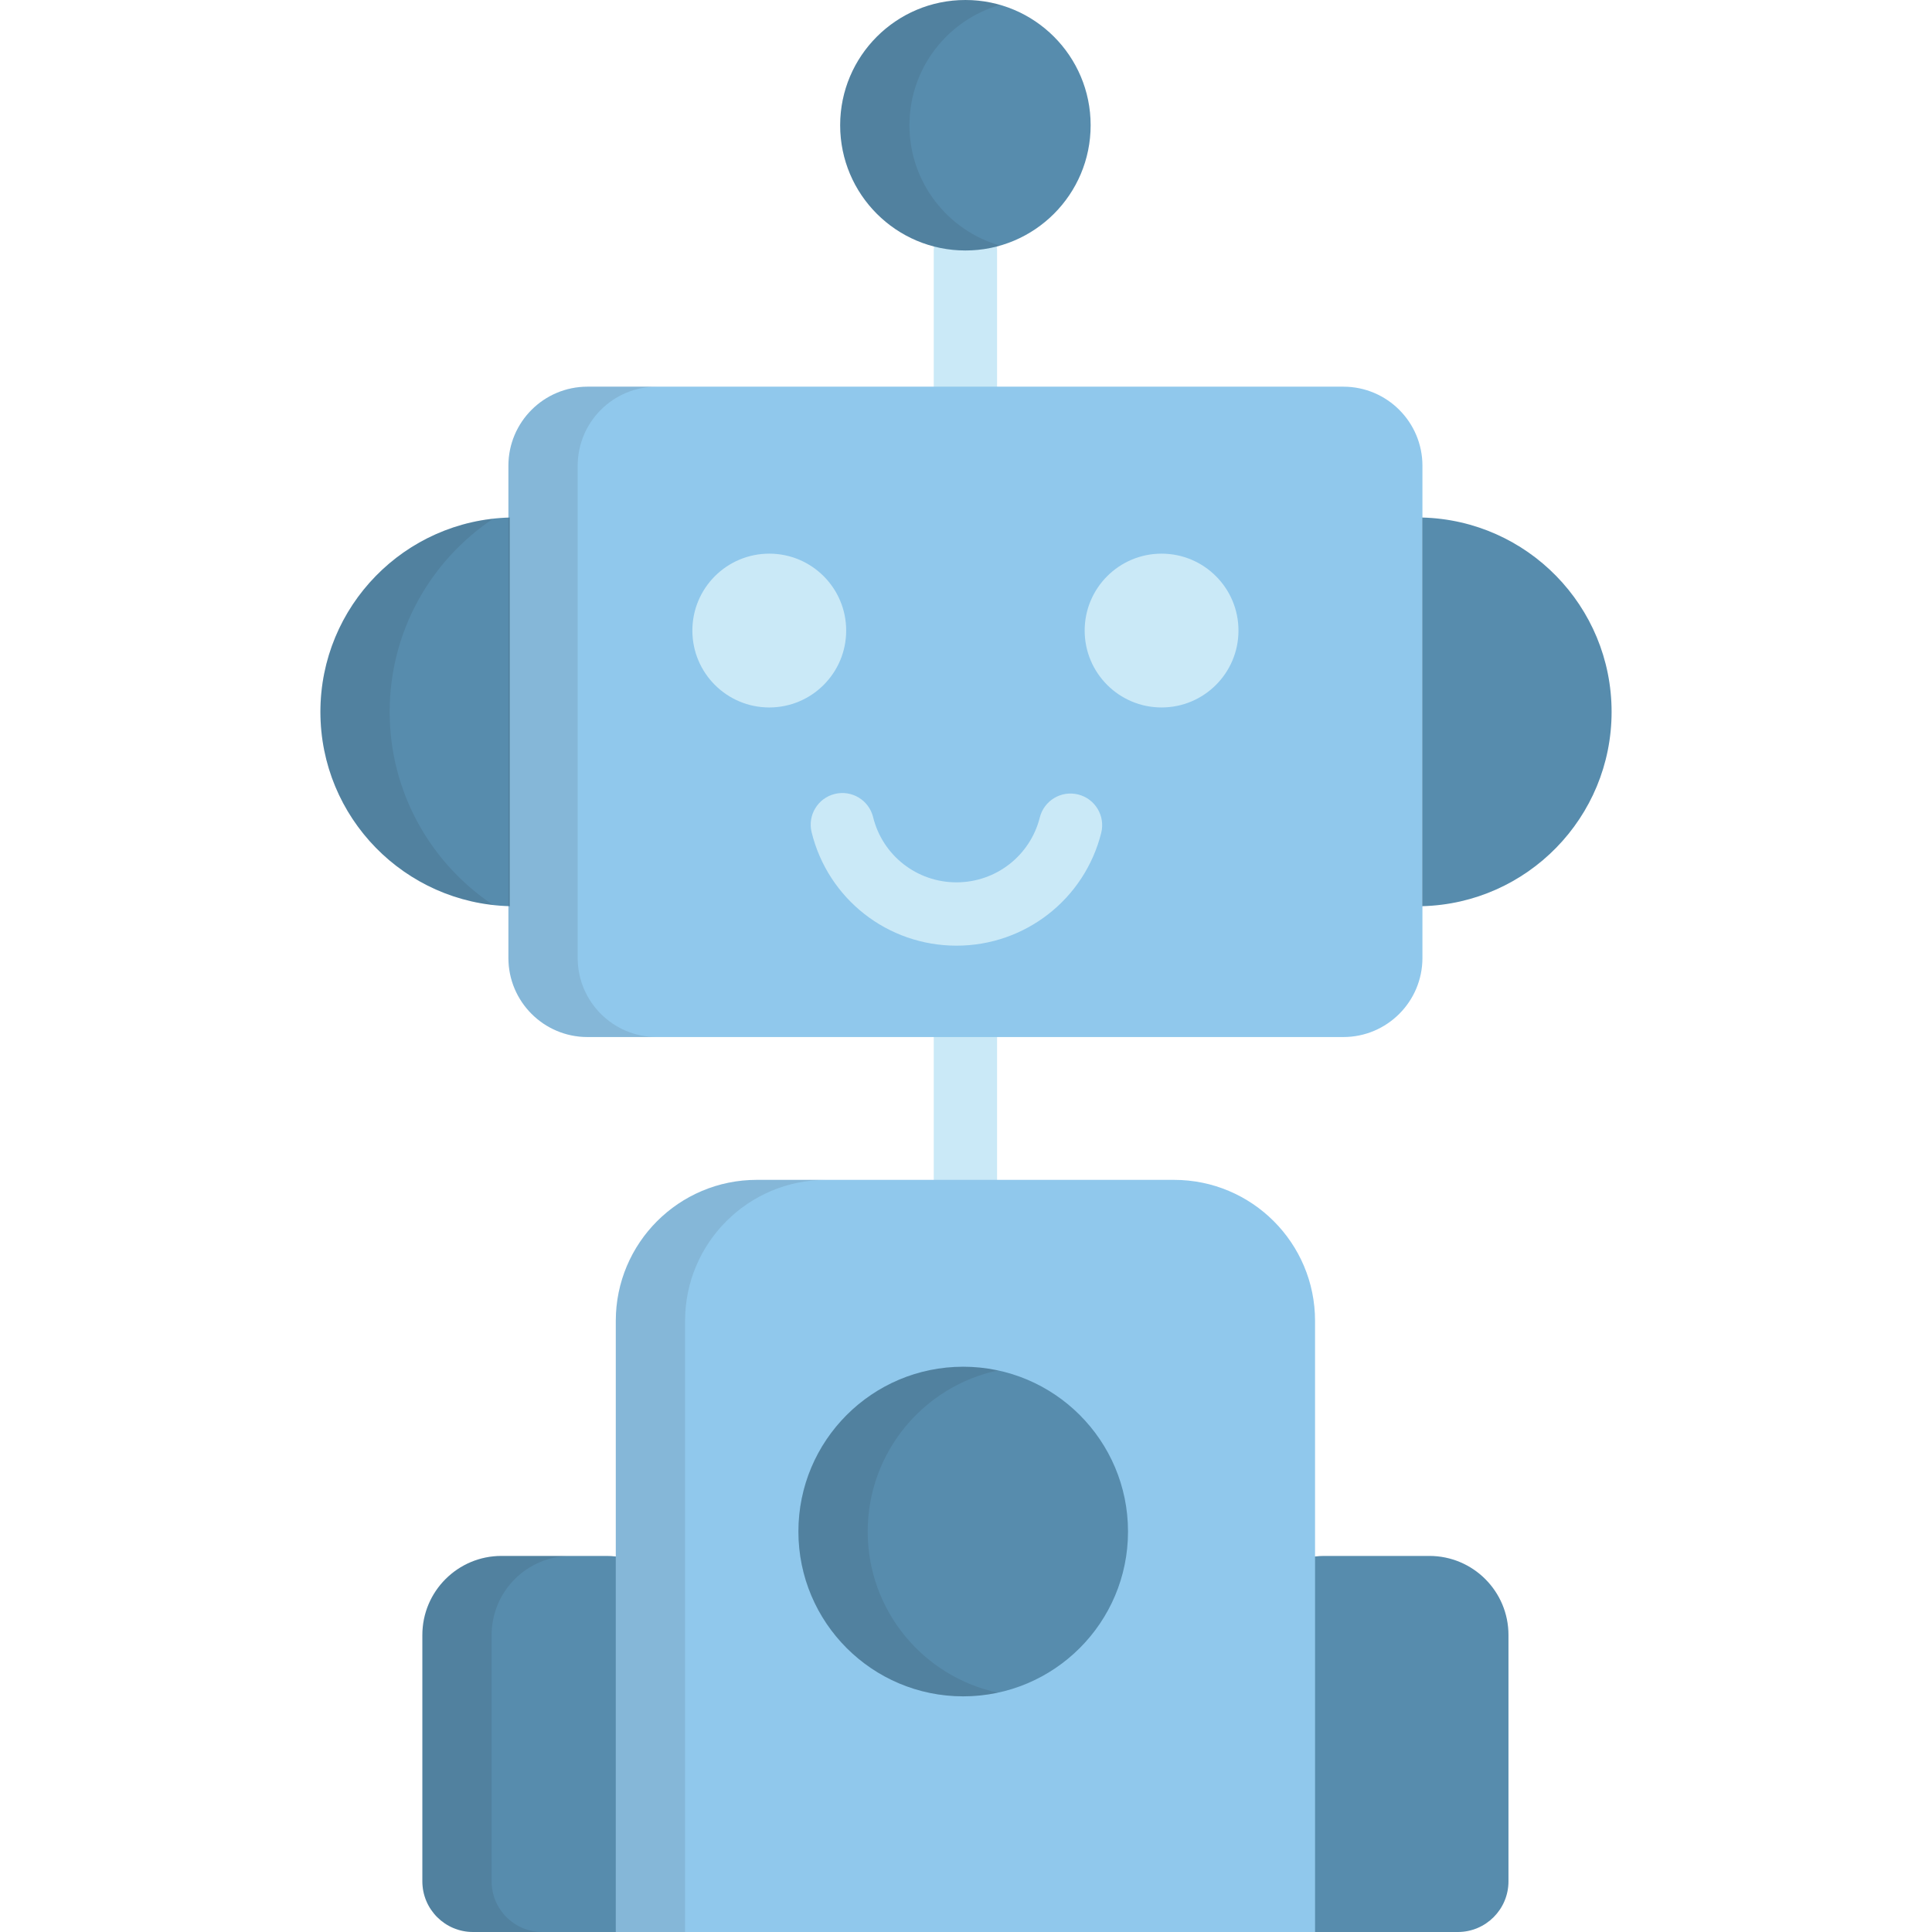
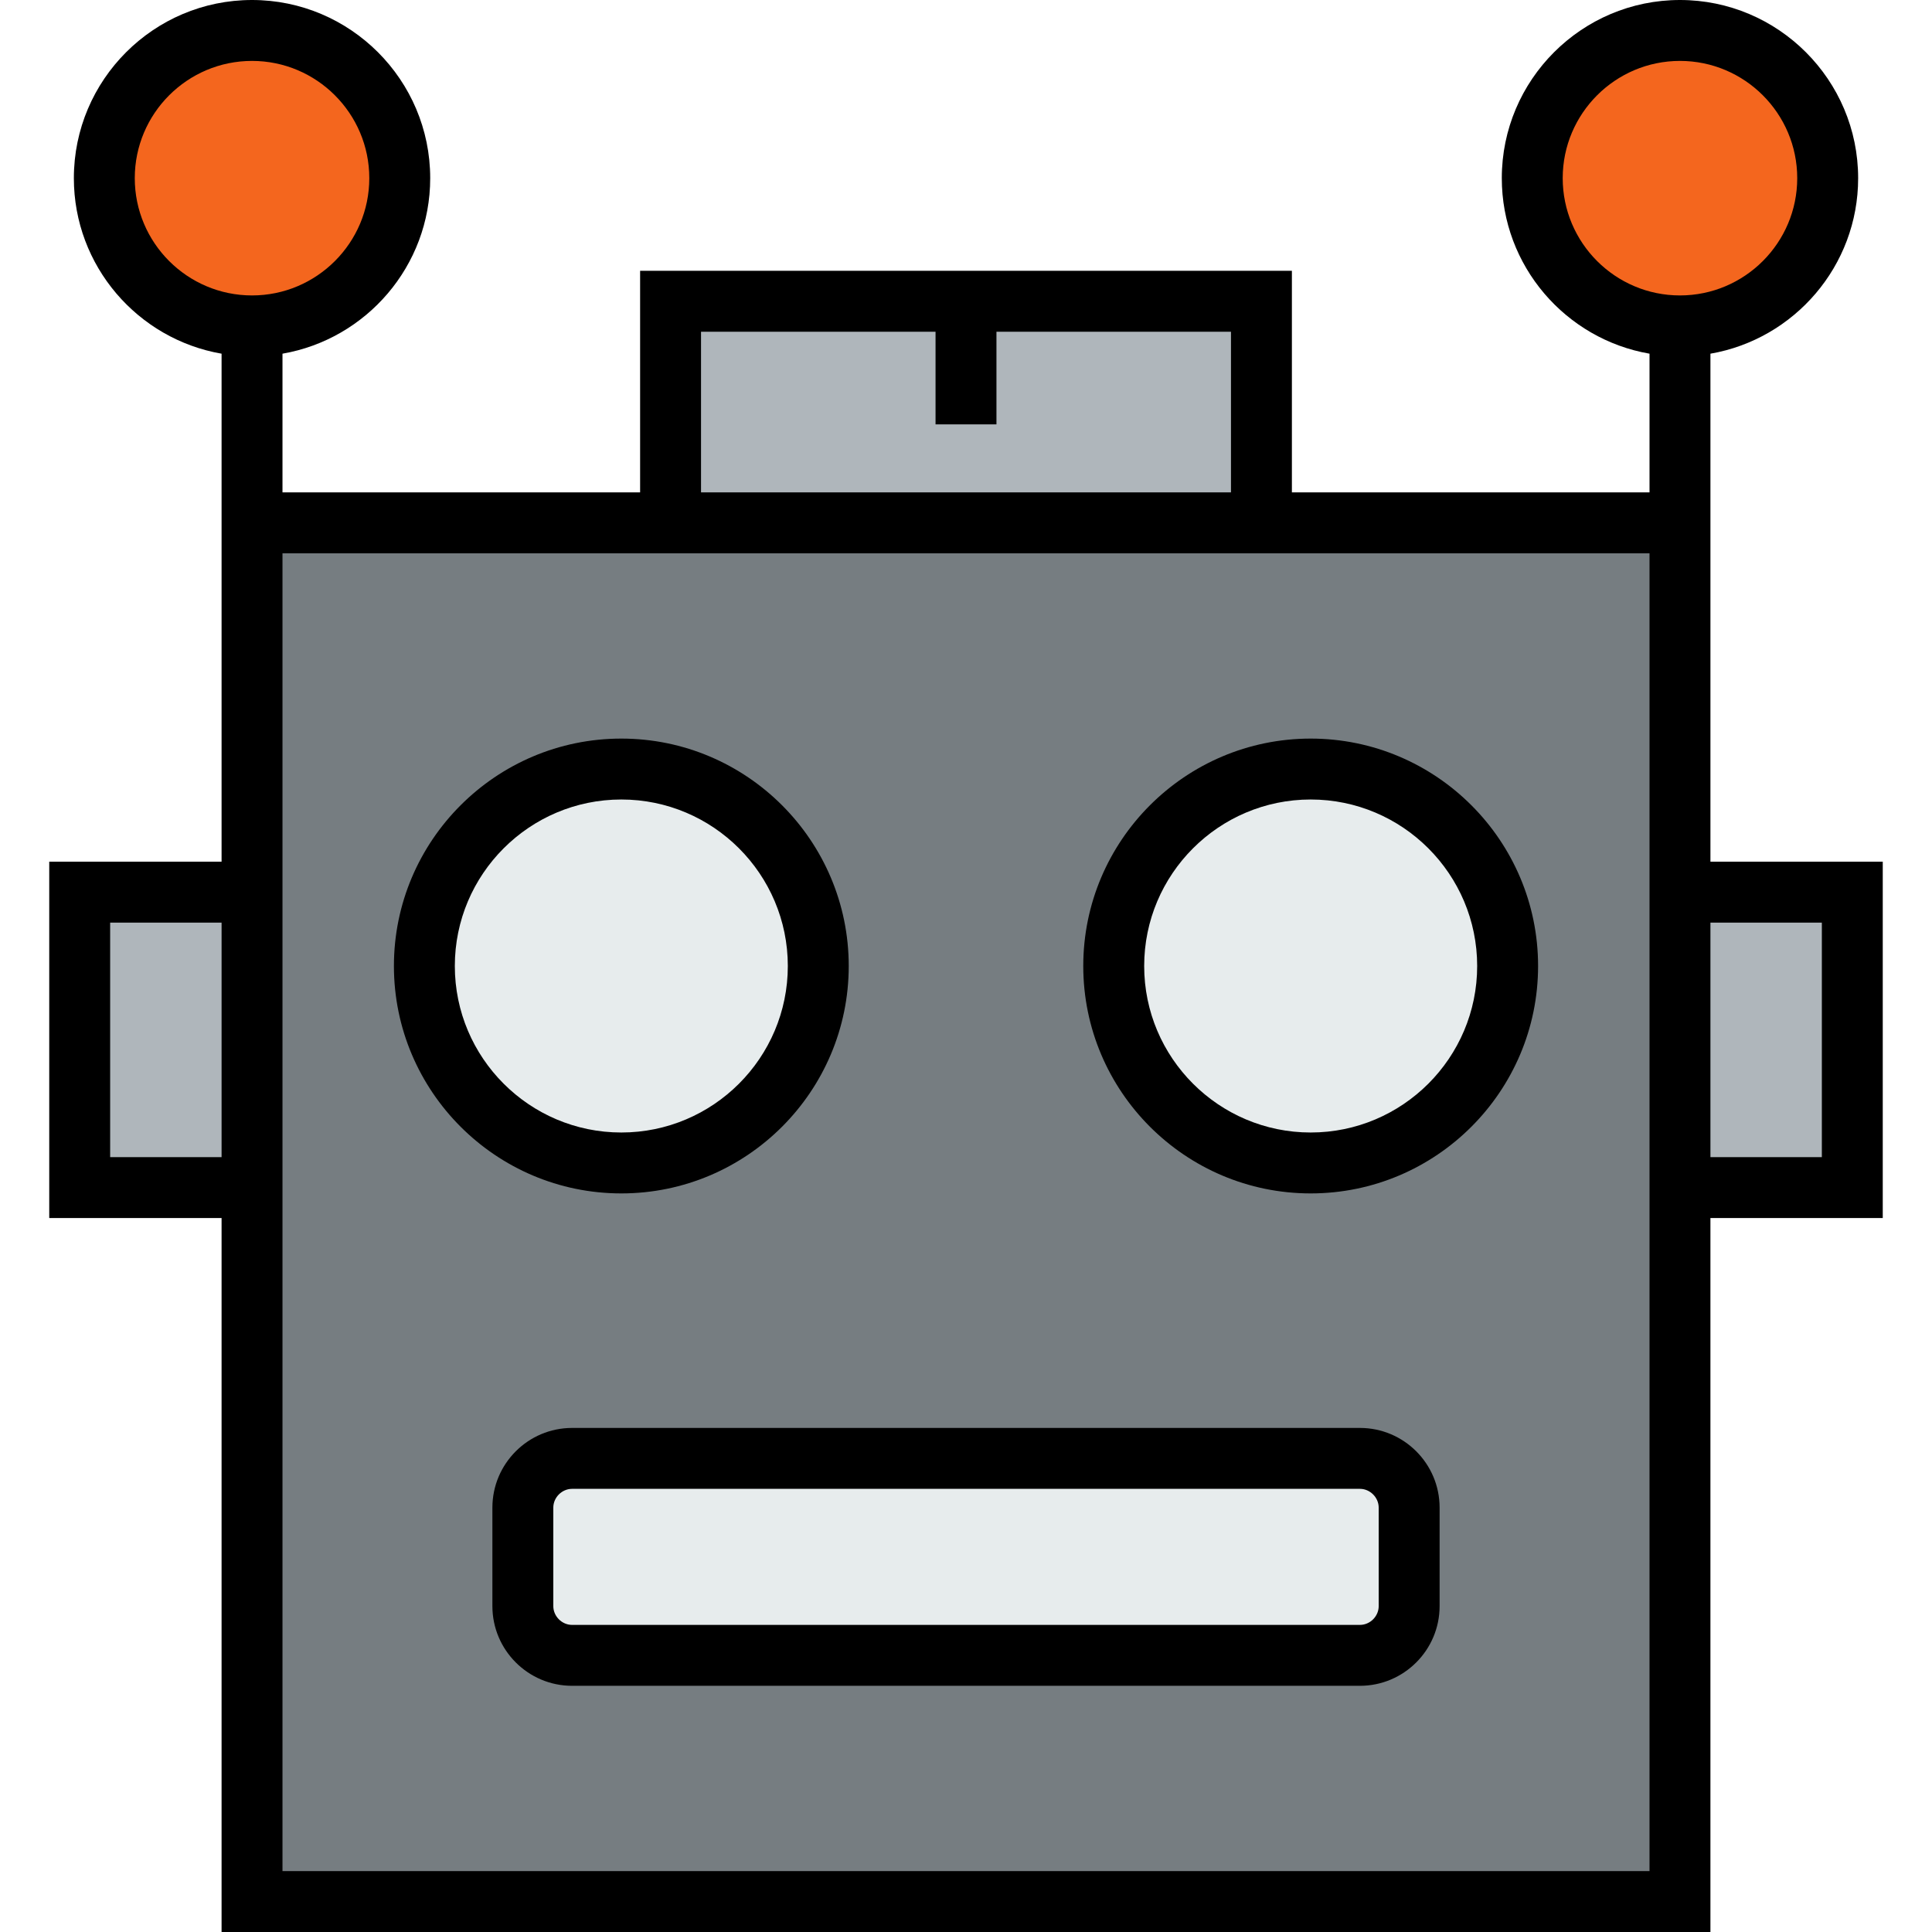
- <svg xmlns="http://www.w3.org/2000/svg" height="800px" width="800px" version="1.1" id="Layer_1" viewBox="0 0 512 512" xml:space="preserve">
+ <svg xmlns="http://www.w3.org/2000/svg" version="1.1" id="Layer_1" viewBox="0 0 475.764 475.764" xml:space="preserve">
  <g>
-     <path style="fill:#578CAD;" d="M378.797,412.338H350.92c-1.603,0-3.157,0.196-4.656,0.537V512h40.072   c7.415,0,13.425-6.011,13.425-13.425V433.3C399.761,421.723,390.374,412.338,378.797,412.338z" />
-     <path style="fill:#578CAD;" d="M160.77,412.338h-27.879c-11.572,0-20.955,9.379-20.96,20.951v65.285   c0,7.414,6.01,13.425,13.425,13.425h40.073v-99.125C163.928,412.534,162.373,412.338,160.77,412.338z" />
+     <g>
+       <path style="fill:#F4661E;" d="M62.064,7.5c20.128,0,36.376,16.248,36.376,36.376S82.192,80.252,62.064,80.252    S25.688,64.004,25.688,43.876C25.688,23.748,41.936,7.5,62.064,7.5z" />
+       <path style="fill:#F4661E;" d="M413.701,7.5c20.128,0,36.376,16.248,36.376,36.376s-16.248,36.376-36.376,36.376    s-36.376-16.248-36.376-36.376C377.324,23.748,393.572,7.5,413.701,7.5z" />
+       <rect x="165.13" y="74.19" style="fill:#AFB6BB;" width="145.505" height="54.564" />
+       <rect x="19.625" y="219.694" style="fill:#AFB6BB;" width="42.439" height="72.752" />
+       <rect x="413.701" y="219.694" style="fill:#AFB6BB;" width="42.439" height="72.752" />
+       <polygon style="fill:#767D81;" points="413.701,292.447 413.701,468.265 62.064,468.265 62.064,292.447 62.064,219.694     62.064,128.754 165.13,128.754 310.635,128.754 413.701,128.754 413.701,219.694   " />
+     </g>
+     <g>
+       <path style="fill:#E7ECED;" d="M347.011,371.262v24.251c0,6.669-5.456,12.125-12.125,12.125H140.879    c-6.669,0-12.125-5.456-12.125-12.125v-24.251c0-6.669,5.456-12.125,12.125-12.125h194.006    C341.555,359.136,347.011,364.593,347.011,371.262z" />
+       <path style="fill:#E7ECED;" d="M153.005,189.381c26.797,0,48.501,21.704,48.501,48.502c0,26.797-21.704,48.502-48.501,48.502    s-48.502-21.704-48.502-48.502C104.503,211.085,126.208,189.381,153.005,189.381z" />
+       <path style="fill:#E7ECED;" d="M322.76,189.381c26.797,0,48.501,21.704,48.501,48.502c0,26.797-21.704,48.502-48.501,48.502    s-48.502-21.704-48.502-48.502C274.259,211.085,295.963,189.381,322.76,189.381z" />
+     </g>
+     <g>
+       <path d="M463.639,212.194h-42.438V87.097c20.631-3.57,36.376-21.586,36.376-43.221C457.577,19.683,437.894,0,413.701,0    c-24.193,0-43.876,19.683-43.876,43.876c0,21.635,15.745,39.651,36.376,43.221v34.156h-88.066V66.689H157.63v54.564H69.564V87.097    c20.631-3.57,36.376-21.586,36.376-43.221C105.94,19.683,86.258,0,62.064,0S18.188,19.683,18.188,43.876    c0,21.635,15.745,39.651,36.376,43.221v125.097H12.125v87.752h42.439v175.818H421.2V299.946h42.438v-87.752H463.639z     M384.824,43.876C384.824,27.954,397.778,15,413.7,15s28.876,12.954,28.876,28.876S429.622,72.752,413.7,72.752    S384.824,59.798,384.824,43.876z M33.188,43.876C33.188,27.954,46.142,15,62.064,15S90.94,27.954,90.94,43.876    S77.987,72.752,62.064,72.752S33.188,59.798,33.188,43.876z M172.63,81.689h57.752v22.813h15V81.689h57.752v39.564H172.63V81.689z     M27.125,227.194h27.439v57.752H27.125V227.194z M406.201,460.765H69.564V136.254H406.2v324.511H406.201z M448.639,284.946    h-27.438v-57.752h27.438V284.946z" />
+       <path d="M209.006,237.883c0-30.88-25.122-56.002-56.001-56.002s-56.001,25.122-56.001,56.002    c0,30.879,25.122,56.001,56.001,56.001S209.006,268.762,209.006,237.883z M112.003,237.883c0-22.608,18.393-41.002,41.001-41.002    s41.001,18.394,41.001,41.002s-18.393,41.001-41.001,41.001S112.003,260.491,112.003,237.883z" />
+       <path d="M322.76,181.881c-30.879,0-56.001,25.122-56.001,56.002c0,30.879,25.122,56.001,56.001,56.001    c30.879,0,56.001-25.122,56.001-56.001C378.762,207.003,353.64,181.881,322.76,181.881z M322.76,278.884    c-22.608,0-41.001-18.393-41.001-41.001s18.393-41.002,41.001-41.002c22.608,0,41.001,18.394,41.001,41.002    S345.369,278.884,322.76,278.884z" />
+       <path d="M334.886,351.636H140.879c-10.821,0-19.625,8.804-19.625,19.626v24.251c0,10.821,8.804,19.625,19.625,19.625h194.006    c10.821,0,19.625-8.804,19.625-19.625v-24.251C354.511,360.439,345.707,351.636,334.886,351.636z M339.511,395.513    c0,2.507-2.118,4.625-4.625,4.625H140.879c-2.507,0-4.625-2.118-4.625-4.625v-24.251c0-2.508,2.118-4.626,4.625-4.626h194.006    c2.507,0,4.625,2.118,4.625,4.626L339.511,395.513L339.511,395.513z" />
+     </g>
  </g>
-   <path style="fill:#CAE9F7;" d="M255.846,327.261c-4.635,0-8.39-3.757-8.39-8.39V66.38c0-4.634,3.756-8.39,8.39-8.39  c4.635,0,8.39,3.757,8.39,8.39V318.87C264.237,323.504,260.481,327.261,255.846,327.261z" />
-   <g>
-     <path style="fill:#90C8EC;" d="M376.96,253.865c0,11.577-9.386,20.962-20.962,20.962H155.695c-11.58,0-20.962-9.385-20.962-20.962   v-130.43c0-11.577,9.383-20.962,20.962-20.962h200.304c11.577,0,20.962,9.385,20.962,20.962L376.96,253.865L376.96,253.865z" />
-     <path style="fill:#90C8EC;" d="M286.24,512h62.262V350.049c0-20.642-16.733-37.373-37.373-37.373H200.566   c-20.642,0-37.374,16.733-37.374,37.373v161.95H286.24" />
-   </g>
-   <g>
-     <circle style="fill:#CAE9F7;" cx="203.866" cy="167.104" r="20.381" />
-     <circle style="fill:#CAE9F7;" cx="307.829" cy="167.104" r="20.38" />
-   </g>
-   <g>
-     <circle style="fill:#578CAD;" cx="255.26" cy="405.873" r="43.675" />
-     <circle style="fill:#578CAD;" cx="255.842" cy="33.19" r="33.189" />
-     <path style="fill:#578CAD;" d="M135.096,137.152c-27.835,0.715-50.184,23.49-50.184,51.498c0,28.007,22.35,50.781,50.184,51.497   V137.152z" />
-   </g>
-   <g>
-     <path style="opacity:0.1;fill:#231F20;enable-background:new    ;" d="M130.292,498.575V433.29   c0.006-11.572,9.389-20.951,20.96-20.951h-18.361c-11.572,0-20.955,9.379-20.96,20.951v65.285c0,7.414,6.01,13.425,13.425,13.425   h18.361C136.302,512,130.292,505.989,130.292,498.575z" />
-     <path style="opacity:0.1;fill:#231F20;enable-background:new    ;" d="M153.092,253.865v-130.43   c0-11.577,9.383-20.962,20.962-20.962h-18.361c-11.58,0-20.962,9.385-20.962,20.962v130.43c0,11.577,9.383,20.962,20.962,20.962   h18.361C162.475,274.827,153.092,265.442,153.092,253.865z" />
-     <path style="opacity:0.1;fill:#231F20;enable-background:new    ;" d="M218.926,312.676h-18.361   c-20.642,0-37.374,16.733-37.374,37.373v161.95h18.361v-161.95C181.552,329.409,198.284,312.676,218.926,312.676z" />
-     <path style="opacity:0.1;fill:#231F20;enable-background:new    ;" d="M229.953,405.876c0-20.968,14.783-38.479,34.491-42.697   c-2.96-0.633-6.031-0.974-9.18-0.974c-24.119,0-43.672,19.553-43.672,43.672c0,24.119,19.554,43.671,43.672,43.671   c3.149,0,6.22-0.341,9.18-0.974C244.735,444.353,229.953,426.844,229.953,405.876z" />
-     <path style="opacity:0.1;fill:#231F20;enable-background:new    ;" d="M241.018,33.19c0-15.143,10.146-27.91,24.009-31.894   C262.11,0.459,259.032,0,255.846,0c-18.331,0-33.189,14.861-33.189,33.19c0,18.33,14.858,33.19,33.189,33.19   c3.186,0,6.264-0.459,9.18-1.297C251.164,61.1,241.018,48.335,241.018,33.19z" />
-     <path style="opacity:0.1;fill:#231F20;enable-background:new    ;" d="M103.271,188.651c0-21.362,10.899-40.159,27.427-51.185   c-25.753,2.857-45.787,24.669-45.787,51.185c0,26.515,20.034,48.327,45.788,51.185C114.17,228.809,103.271,210.011,103.271,188.651   z" />
-   </g>
-   <path style="fill:#578CAD;" d="M376.906,137.152c27.835,0.715,50.184,23.49,50.184,51.498c0,28.007-22.35,50.781-50.184,51.497  V137.152z" />
-   <path style="fill:#CAE9F7;" d="M253.479,250.611c-18.244,0-34.031-12.357-38.391-30.052c-1.109-4.5,1.64-9.046,6.138-10.155  c4.5-1.109,9.046,1.64,10.155,6.138c2.508,10.179,11.596,17.288,22.098,17.288c10.456,0,19.534-7.069,22.078-17.19  c1.13-4.495,5.688-7.222,10.183-6.091c4.494,1.129,7.221,5.689,6.091,10.183C287.41,238.324,271.638,250.611,253.479,250.611z" />
</svg>
